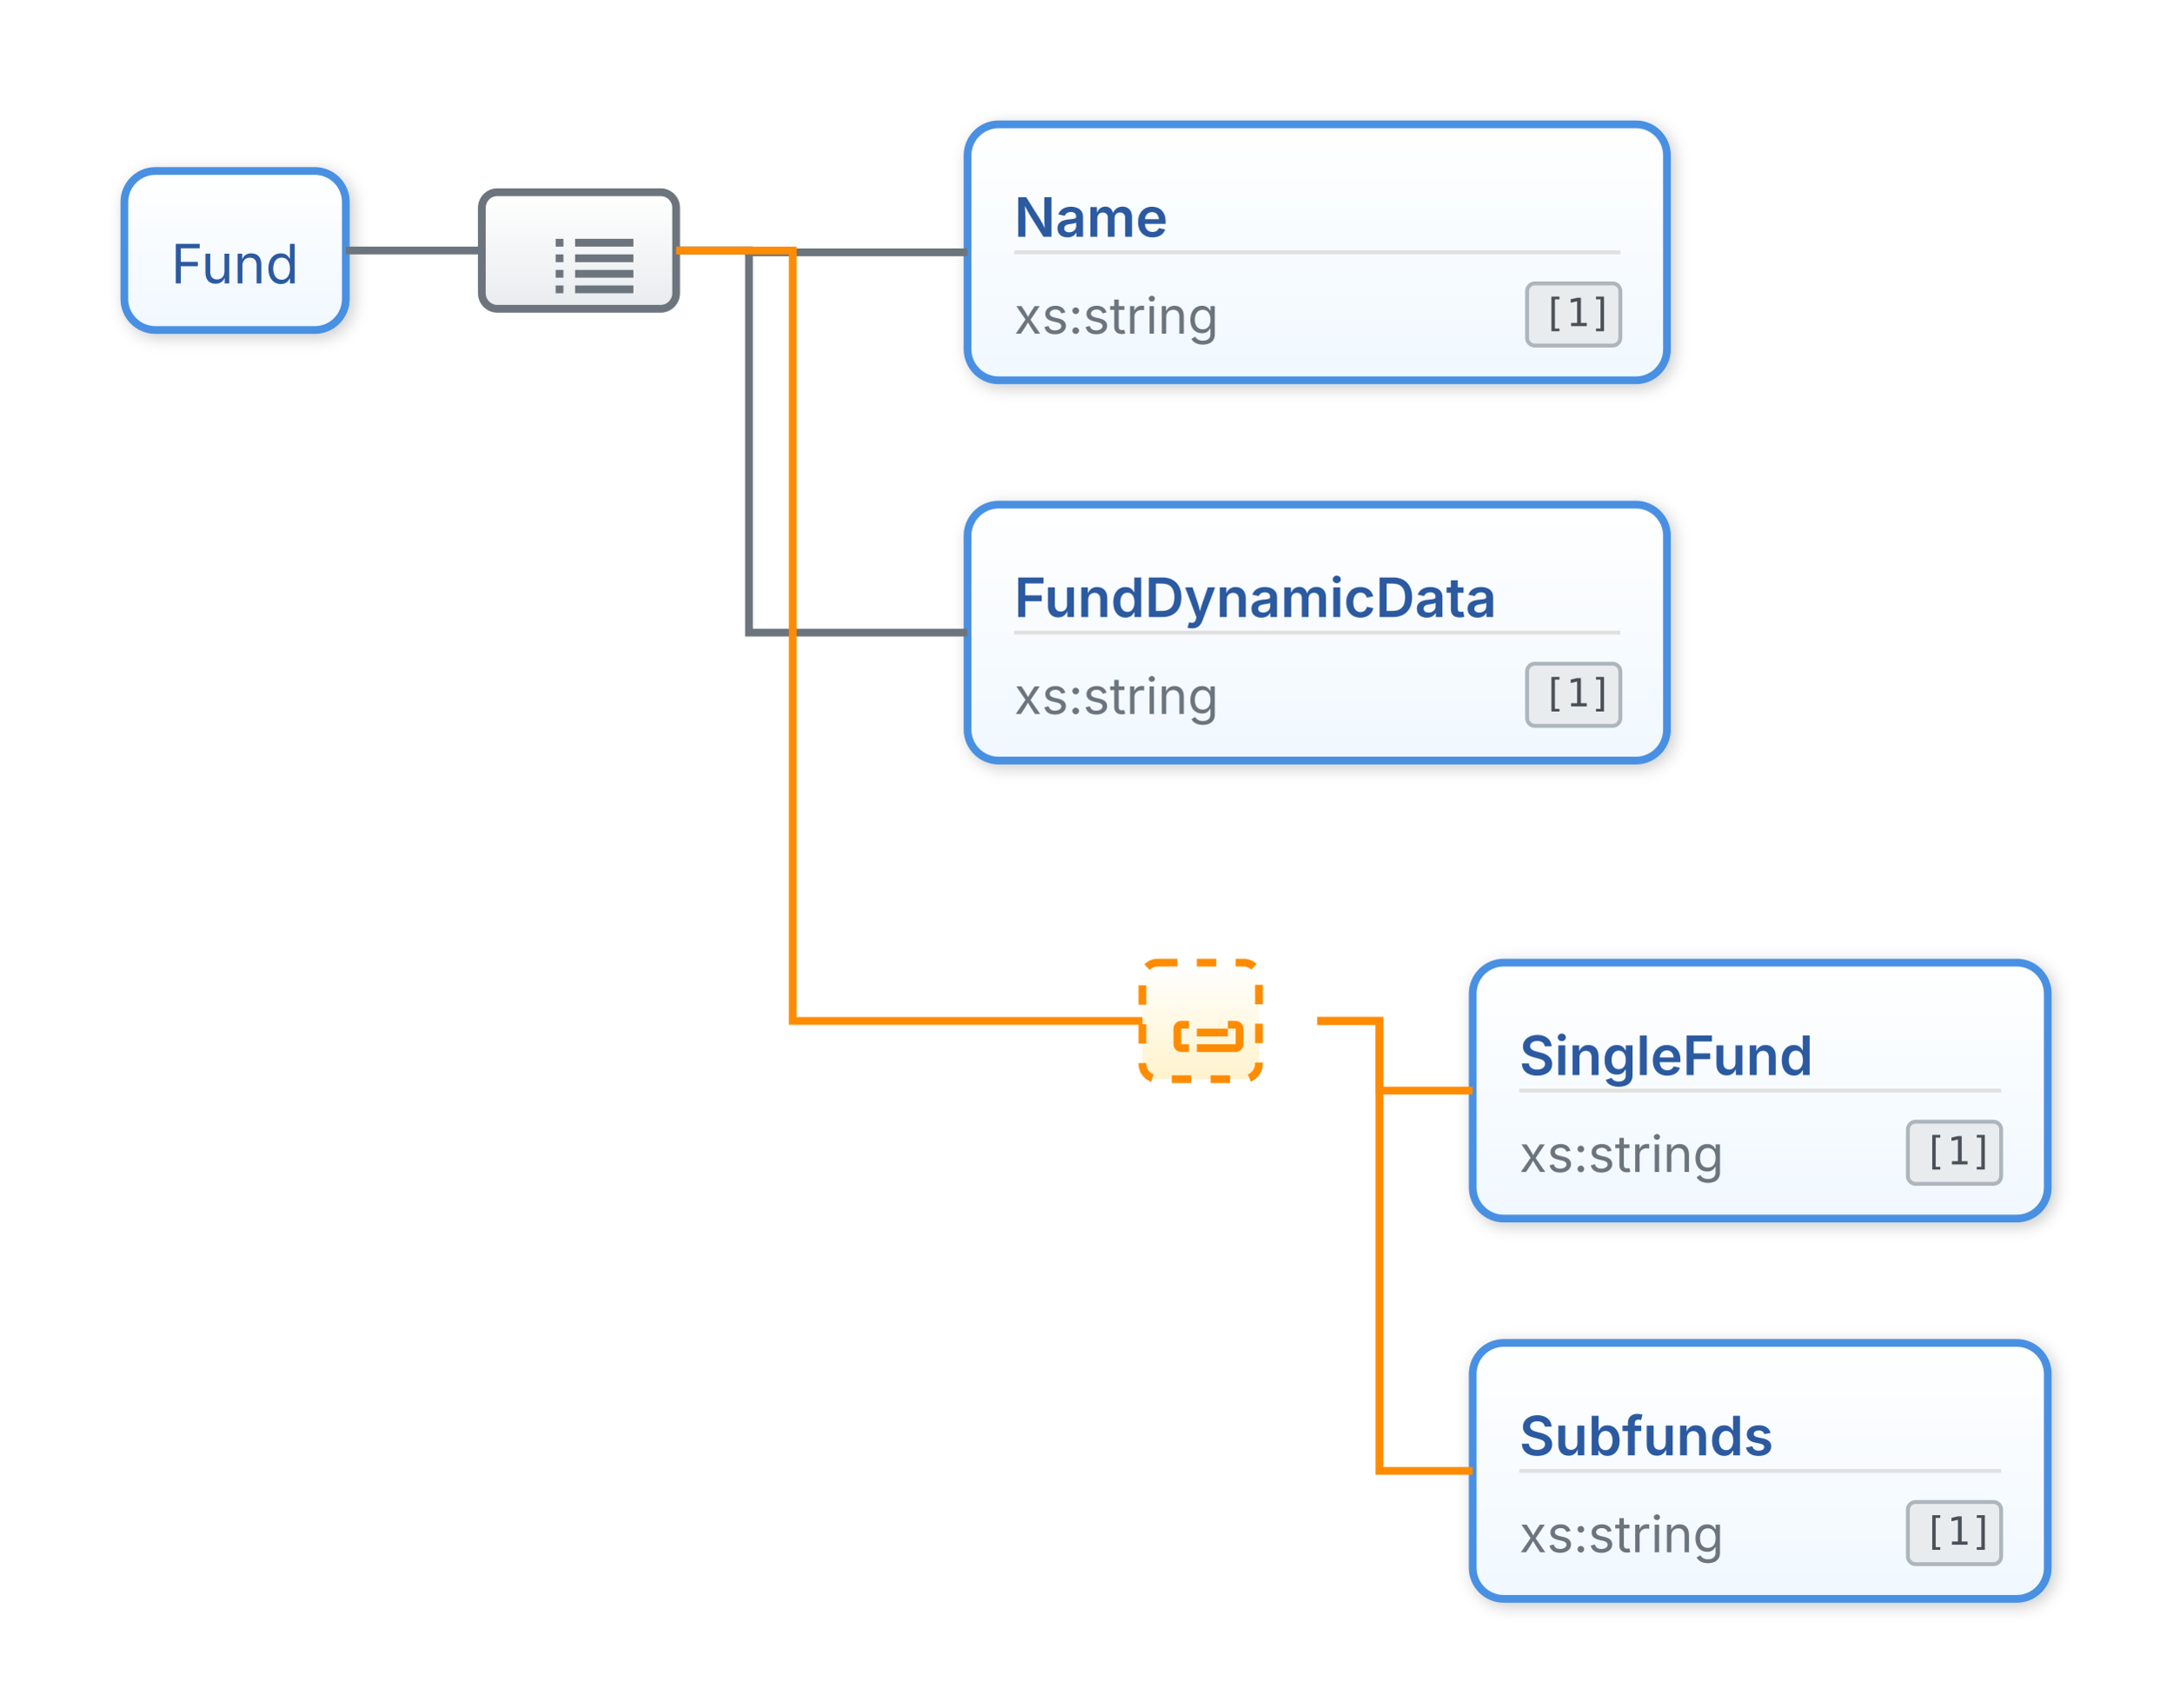
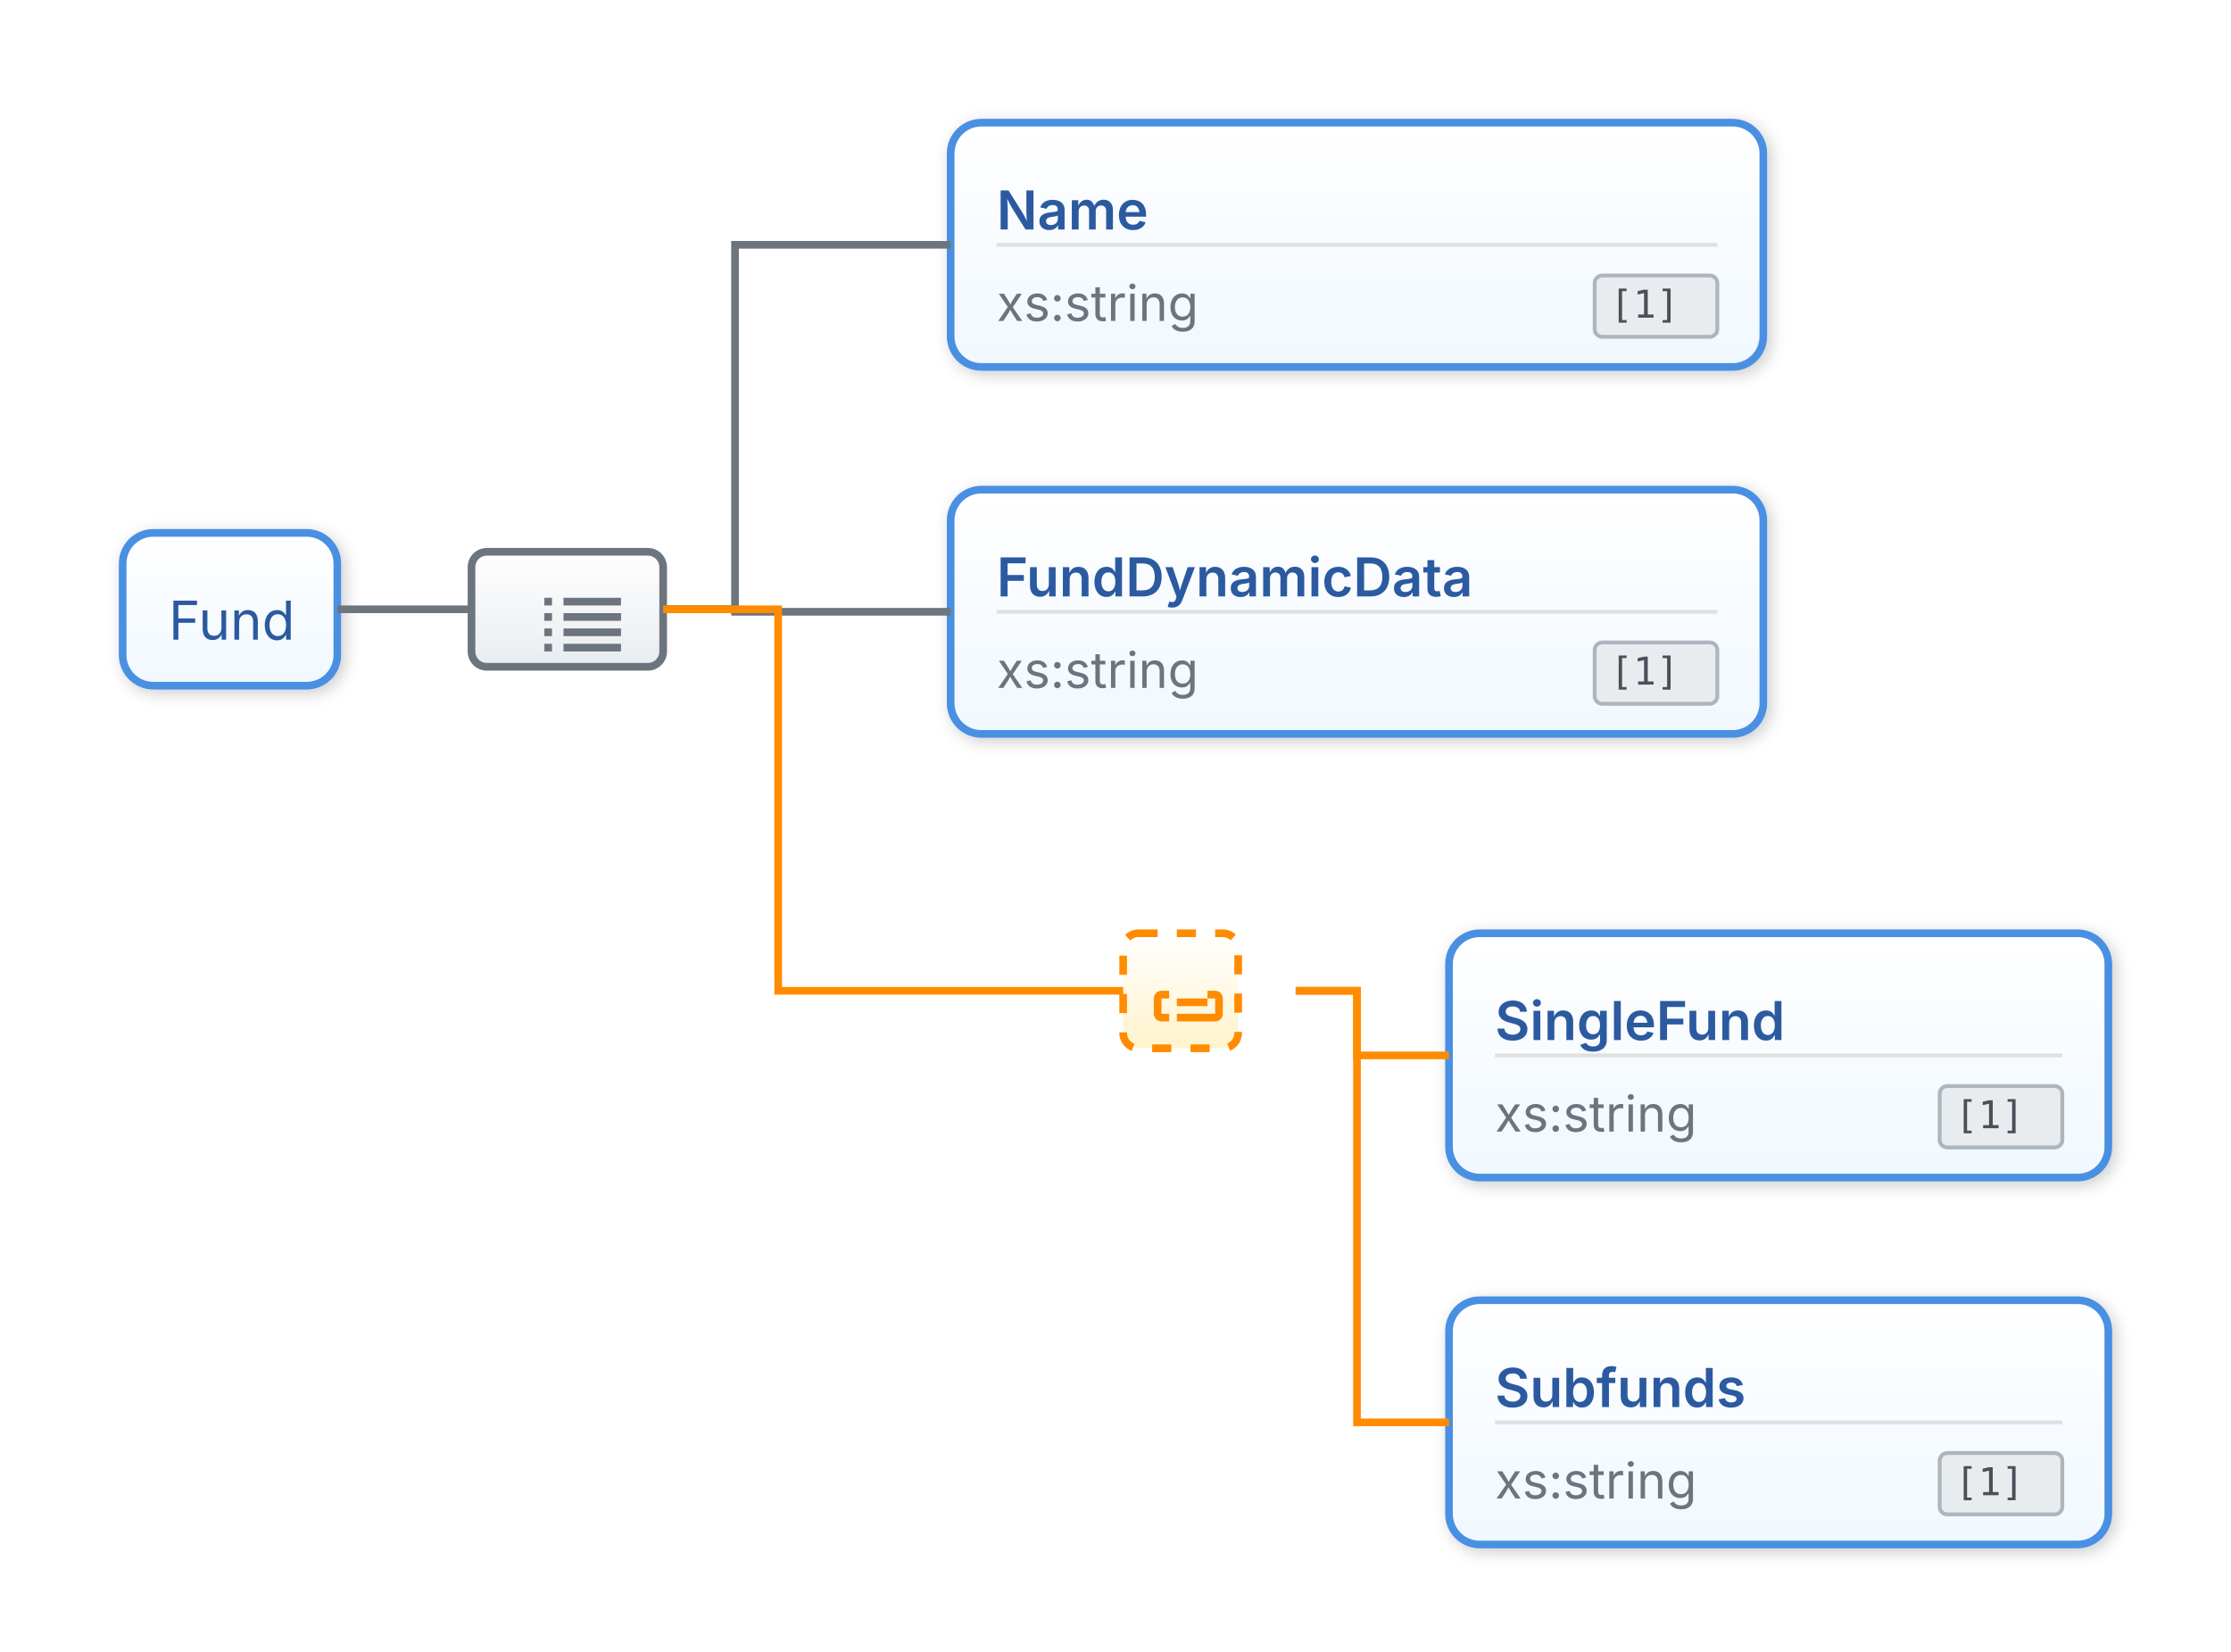
- <svg xmlns="http://www.w3.org/2000/svg" xmlns:xlink="http://www.w3.org/1999/xlink" style="background-color: #f0f8ff" width="559.0" height="439.516">
+ <svg xmlns="http://www.w3.org/2000/svg" xmlns:xlink="http://www.w3.org/1999/xlink" style="background-color: #f0f8ff" width="582.0" height="430.875">
  <defs>
    <linearGradient y2="100%" id="elementGradient" x1="0%" x2="0%" y1="0%">
      <stop stop-color="#ffffff" offset="0%" />
      <stop stop-color="#f0f8ff" offset="100%" />
    </linearGradient>
    <linearGradient y2="100%" id="attributeGradient" x1="0%" x2="0%" y1="0%">
      <stop stop-color="#ffffff" offset="0%" />
      <stop stop-color="#f9f5e7" offset="100%" />
    </linearGradient>
    <linearGradient y2="100%" id="sequenceGradient" x1="0%" x2="0%" y1="0%">
      <stop stop-color="#ffffff" offset="0%" />
      <stop stop-color="#e9ecef" offset="100%" />
    </linearGradient>
    <linearGradient y2="100%" id="choiceGradient" x1="0%" x2="0%" y1="0%">
      <stop stop-color="#ffffff" offset="0%" />
      <stop stop-color="#fff3cd" offset="100%" />
    </linearGradient>
    <linearGradient y2="100%" id="anyGradient" x1="0%" x2="0%" y1="0%">
      <stop stop-color="#ffffff" offset="0%" />
      <stop stop-color="#dee2e6" offset="100%" />
    </linearGradient>
    <linearGradient y2="100%" id="structuralGradient" x1="0%" x2="0%" y1="0%">
      <stop stop-color="#ffffff" offset="0%" />
      <stop stop-color="#e9ecef" offset="100%" />
    </linearGradient>
    <style>.hoverable-rect { transition: all 0.3s ease; cursor: pointer; } .hoverable-rect:hover { transform: translateY(-1px); filter: drop-shadow(0 3px 6px rgba(0, 0, 0, 0.2)); } .connection-line { transition: stroke-width 0.2s ease; } .connection-line:hover { stroke-width: 2.5; } .cardinality-text { font-weight: 600; font-size: 10px; } .element-icon { fill: #4a90e2; } .attribute-icon { fill: #d4a147; }</style>
    <filter width="200%" x="-50%" height="200%" id="dropShadow" y="-50%">
      <feGaussianBlur stdDeviation="2" in="SourceAlpha" />
      <feOffset result="offsetblur" dx="1" dy="1" />
      <feFlood flood-color="black" flood-opacity="0.2" />
      <feComposite in2="offsetblur" operator="in" />
      <feMerge>
        <feMergeNode />
        <feMergeNode in="SourceGraphic" />
      </feMerge>
    </filter>
    <g style="stroke: #4a90e2; stroke-width: 2; stroke-linecap: round;" id="modern-plus-icon">
      <circle fill="#f0f8ff" stroke-width="1.5" r="10" cx="12" cy="12" stroke="#4a90e2" />
      <line y2="17" x1="12" x2="12" y1="7" />
      <line y2="12" x1="7" x2="17" y1="12" />
    </g>
    <g id="string-icon">
      <path fill="#28a745" d="M2.5 4v1.5c0 .83.67 1.5 1.5 1.5h1v1h-1c-.83 0-1.5.67-1.5 1.5V11c0 .55-.45 1-1 1H0v-1h.5c.28 0 .5-.22.5-.5V9s0-2.5 0-2.5c0-.83.67-1.5 1.5-1.5h1v-1h-1C1.67 4 1 3.33 1 2.5V1c0-.55.45-1 1-1H1v1h-.5c-.28 0-.5.22-.5.5V3s0 2.5 0 2.5c0 .83-.67 1.5-1.5 1.5h-1z" />
    </g>
    <g id="numeric-icon">
      <path fill="#007bff" d="M1.5 6l.5 2H1l-.5-2H0V5h.5L0 3h1l.5 2h1L2 3h1l.5 2H4v1h-.5L4 8H3l-.5-2h-1z" />
    </g>
    <g id="date-icon">
      <path fill="#fd7e14" d="M3.5 0c-.28 0-.5.22-.5.5v.5h-1v-.5c0-.28-.22-.5-.5-.5s-.5.22-.5.5v.5H0v8h8V1h-1v-.5c0-.28-.22-.5-.5-.5s-.5.22-.5.5v.5h-2v-.5c0-.28-.22-.5-.5-.5zM1 2h6v2H1V2zm0 3h6v3H1V5z" />
    </g>
    <g id="boolean-icon">
      <path fill="#6f42c1" d="M7 1L3.5 4.5 1 2l-1 1 3.5 3.5L8 2z" />
    </g>
    <g id="binary-icon">
      <path fill="#6c757d" d="M1 1v6h6V3L5 1H1zm4 0v2h2L5 1zm-3 3h2v1H2V4zm0 2h4v1H2V6z" />
    </g>
    <g id="uri-icon">
      <path fill="#17a2b8" d="M2 3h1v1H2V3zm3 0h1v1H5V3zM1.5 1C.67 1 0 1.67 0 2.5S.67 4 1.5 4h.25L2 3.75v-.5l-.25-.25H1.5c-.28 0-.5-.22-.5-.5s.22-.5.5-.5h1c.28 0 .5.22.5.5v.25l.25.25h.5l.25-.25V2.5c0-.83-.67-1.5-1.5-1.5h-1z" />
    </g>
    <g id="qname-icon">
      <path fill="#e83e8c" d="M0 2v4c0 .55.45 1 1 1h2.5L7 3.5v-1L3.5 0H1C.45 0 0 .45 0 2zm5.5 1.5L3 5H1V2h2.5L5.5 3.5z" />
    </g>
    <g id="language-icon">
      <path fill="#20c997" d="M4 0C1.79 0 0 1.79 0 4s1.79 4 4 4 4-1.79 4-4-1.79-4-4-4zm2 7c-.02-.02-.05-.03-.08-.03H5c-.28 0-.5-.22-.5-.5 0-.25.19-.46.44-.5.02 0 .04-.01.06-.01h1c.83 0 1.5-.67 1.5-1.5 0-.78-.6-1.42-1.36-1.49C6.09 2.95 6.05 2.93 6 2.93c-.28 0-.5-.22-.5-.5s.22-.5.5-.5c.05 0 .09.02.14.03C6.36 1.94 6.6 2 6.5 2c0 0 .5.22.5.5s-.22.5-.5.5c-.28 0-.5-.22-.5-.5 0-.02.01-.04.01-.06h-1c-.83 0-1.5.67-1.5 1.5 0 .78.6 1.42 1.36 1.49C4.91 5.05 4.95 5.07 5 5.07c.28 0 .5.22.5.5s-.22.5-.5.5c-.05 0-.09-.02-.14-.03C4.64 6.06 4.4 6 4.5 6z" />
    </g>
    <g id="complex-icon" transform="scale(0.5)">
      <rect x="5" y="0" fill="none" width="6" height="4" stroke="#dc3545" stroke-width="1.5" />
      <rect x="0" y="12" fill="none" width="6" height="4" stroke="#dc3545" stroke-width="1.5" />
      <rect x="10" y="12" fill="none" width="6" height="4" stroke="#dc3545" stroke-width="1.5" />
      <line y2="10" stroke-width="1.5" x1="8" x2="8" stroke="#dc3545" y1="4" />
      <line y2="10" stroke-width="1.5" x1="3" x2="13" stroke="#dc3545" y1="10" />
      <line y2="12" stroke-width="1.5" x1="3" x2="3" stroke="#dc3545" y1="10" />
      <line y2="12" stroke-width="1.5" x1="13" x2="13" stroke="#dc3545" y1="10" />
    </g>
    <g id="default-icon">
      <path fill="#4a90e2" d="M4 0C1.79 0 0 1.79 0 4s1.79 4 4 4 4-1.79 4-4-1.79-4-4-4zm0 6c-.55 0-1-.45-1-1s.45-1 1-1 1 .45 1 1-.45 1-1 1z" />
    </g>
    <g id="sequence-icon">
      <path fill="#6c757d" d="M2,17H4V19H2V17M2,13H4V15H2V13M2,9H4V11H2V9M2,5H4V7H2V5M7,5H22V7H7V5M7,9H22V11H7V9M7,13H22V15H7V13M7,17H22V19H7V17Z" />
    </g>
    <g id="choice-icon">
      <path fill="#ff8c00" d="M8,10V12H16V10H8M8,14V16H16V14H8M18,8C19.11,8 20,8.9 20,10V14C20,15.11 19.11,16 18,16H16V14H18V10H16V8H18M6,8V10H4V14H6V16H4C2.89,16 2,15.11 2,14V10C2,8.9 2.89,8 4,8H6Z" />
    </g>
  </defs>
  <a href="#">
-     <rect x="32" y="44" fill="#f0f8ff" width="57.0" style="stroke: #4a90e2; stroke-width: 2; fill: url(#elementGradient); filter: url(#dropShadow);" filter="url(#dropShadow)" class="hoverable-rect" rx="8" ry="8" height="40.939" id="/Fund" />
-     <text x="44" fill="#2c5aa0" y="72.939" font-size="14" font-family="'Inter', -apple-system, BlinkMacSystemFont, 'Segoe UI', 'Helvetica Neue', Arial, sans-serif">Fund</text>
+     <rect x="32" y="139" fill="#f0f8ff" width="56.0" style="stroke: #4a90e2; stroke-width: 2; fill: url(#elementGradient); filter: url(#dropShadow);" filter="url(#dropShadow)" class="hoverable-rect" rx="8" ry="8" height="39.859" id="/Fund" />
+     <text x="44" fill="#2c5aa0" y="166.859" font-size="14" font-family="'Inter', -apple-system, BlinkMacSystemFont, 'Segoe UI', 'Helvetica Neue', Arial, sans-serif">Fund</text>
  </a>
  <g id="modern-comment">
-     <text font-style="italic" x="44" fill="#6c757d" font-size="13" y="102.939" font-family="'Inter', -apple-system, BlinkMacSystemFont, 'Segoe UI', 'Helvetica Neue', Arial, sans-serif" />
+     <text font-style="italic" x="44" fill="#6c757d" font-size="13" y="196.859" font-family="'Inter', -apple-system, BlinkMacSystemFont, 'Segoe UI', 'Helvetica Neue', Arial, sans-serif" />
  </g>
-   <line y2="64.47" style="stroke: #6c757d; stroke-width: 2; fill: none;" x1="89.0" class="connection-line" x2="124.0" y1="64.47" />
+   <line y2="158.93" style="stroke: #6c757d; stroke-width: 2; fill: none;" x1="88.0" class="connection-line" x2="123.0" y1="158.93" />
  <g>
-     <rect x="124.0" y="49.47" fill="url(#sequenceGradient)" width="50.0" rx="4" ry="4" height="30.0" stroke="#6c757d" stroke-width="2" />
-     <use x="141.0" y="56.47" xlink:href="#sequence-icon" />
+     <rect x="123.0" y="143.93" fill="url(#sequenceGradient)" width="50.0" rx="4" ry="4" height="30.0" stroke="#6c757d" stroke-width="2" />
+     <use x="140.0" y="150.93" xlink:href="#sequence-icon" />
  </g>
  <a href="Name_3750c6f5f8485c3fad597eee321054b2.html">
-     <rect x="249.0" y="32.0" fill="#f0f8ff" width="180.0" style="stroke: #4a90e2; stroke-width: 2; fill: url(#elementGradient); filter: url(#dropShadow);" filter="url(#dropShadow)" class="hoverable-rect" rx="8" ry="8" height="65.879" id="/Fund/SEQUENCE_1/Name" />
+     <rect x="248.0" y="32.0" fill="#f0f8ff" width="212.0" style="stroke: #4a90e2; stroke-width: 2; fill: url(#elementGradient); filter: url(#dropShadow);" filter="url(#dropShadow)" class="hoverable-rect" rx="8" ry="8" height="63.719" id="/Fund/SEQUENCE_1/Name" />
    <g>
-       <text x="261.0" fill="#2c5aa0" y="60.939" font-size="14" font-weight="600" font-family="'Inter', -apple-system, BlinkMacSystemFont, 'Segoe UI', 'Helvetica Neue', Arial, sans-serif">Name</text>
-       <line y2="64.939" stroke-width="1" x1="261.0" x2="417.0" stroke="#e0e0e0" y1="64.939" />
-       <text x="261.0" fill="#6c757d" y="85.879" font-size="13" font-family="'Inter', -apple-system, BlinkMacSystemFont, 'Segoe UI', 'Helvetica Neue', Arial, sans-serif">xs:string</text>
+       <text x="260.0" fill="#2c5aa0" y="59.859" font-size="14" font-weight="600" font-family="'Inter', -apple-system, BlinkMacSystemFont, 'Segoe UI', 'Helvetica Neue', Arial, sans-serif">Name</text>
+       <line y2="63.859" stroke-width="1" x1="260.0" x2="448.0" stroke="#e0e0e0" y1="63.859" />
+       <text x="260.0" fill="#6c757d" y="83.719" font-size="13" font-family="'Inter', -apple-system, BlinkMacSystemFont, 'Segoe UI', 'Helvetica Neue', Arial, sans-serif">xs:string</text>
      <g>
-         <rect x="393.0" y="72.939" fill="#e9ecef" width="24.0" rx="2" ry="2" height="16" stroke="#adb5bd" stroke-width="1" />
-         <text x="397.0" fill="#495057" y="83.939" font-size="10" font-weight="500" font-family="monospace">[1]</text>
+         <rect x="416.0" y="71.859" fill="#e9ecef" width="32.0" rx="2" ry="2" height="16" stroke="#adb5bd" stroke-width="1" />
+         <text x="420.0" fill="#495057" y="82.859" font-size="10" font-weight="500" font-family="monospace">[1]</text>
      </g>
    </g>
  </a>
-   <path fill="none" stroke-width="2" d="M 174.0 64.47 H 192.75 V 64.939 H 249.0" stroke="#6c757d" />
+   <path fill="none" stroke-width="2" d="M 173.0 158.93 H 191.75 V 63.859 H 248.0" stroke="#6c757d" />
  <a href="FundDynamicData_bb29e5655e5370bba6c0410d72b34aa6.html">
-     <rect x="249.0" y="129.879" fill="#f0f8ff" width="180.0" style="stroke: #4a90e2; stroke-width: 2; fill: url(#elementGradient); filter: url(#dropShadow);" filter="url(#dropShadow)" class="hoverable-rect" rx="8" ry="8" height="65.879" id="/Fund/SEQUENCE_1/FundDynamicData" />
+     <rect x="248.0" y="127.719" fill="#f0f8ff" width="212.0" style="stroke: #4a90e2; stroke-width: 2; fill: url(#elementGradient); filter: url(#dropShadow);" filter="url(#dropShadow)" class="hoverable-rect" rx="8" ry="8" height="63.719" id="/Fund/SEQUENCE_1/FundDynamicData" />
    <g>
-       <text x="261.0" fill="#2c5aa0" y="158.818" font-size="14" font-weight="600" font-family="'Inter', -apple-system, BlinkMacSystemFont, 'Segoe UI', 'Helvetica Neue', Arial, sans-serif">FundDynamicData</text>
-       <line y2="162.818" stroke-width="1" x1="261.0" x2="417.0" stroke="#e0e0e0" y1="162.818" />
-       <text x="261.0" fill="#6c757d" y="183.758" font-size="13" font-family="'Inter', -apple-system, BlinkMacSystemFont, 'Segoe UI', 'Helvetica Neue', Arial, sans-serif">xs:string</text>
+       <text x="260.0" fill="#2c5aa0" y="155.578" font-size="14" font-weight="600" font-family="'Inter', -apple-system, BlinkMacSystemFont, 'Segoe UI', 'Helvetica Neue', Arial, sans-serif">FundDynamicData</text>
+       <line y2="159.578" stroke-width="1" x1="260.0" x2="448.0" stroke="#e0e0e0" y1="159.578" />
+       <text x="260.0" fill="#6c757d" y="179.438" font-size="13" font-family="'Inter', -apple-system, BlinkMacSystemFont, 'Segoe UI', 'Helvetica Neue', Arial, sans-serif">xs:string</text>
      <g>
-         <rect x="393.0" y="170.818" fill="#e9ecef" width="24.0" rx="2" ry="2" height="16" stroke="#adb5bd" stroke-width="1" />
-         <text x="397.0" fill="#495057" y="181.818" font-size="10" font-weight="500" font-family="monospace">[1]</text>
+         <rect x="416.0" y="167.578" fill="#e9ecef" width="32.0" rx="2" ry="2" height="16" stroke="#adb5bd" stroke-width="1" />
+         <text x="420.0" fill="#495057" y="178.578" font-size="10" font-weight="500" font-family="monospace">[1]</text>
      </g>
    </g>
  </a>
-   <path fill="none" stroke-width="2" d="M 174.0 64.47 H 192.75 V 162.818 H 249.0" stroke="#6c757d" />
+   <path fill="none" stroke-width="2" d="M 173.0 158.93 H 191.75 V 159.578 H 248.0" stroke="#6c757d" />
  <g>
-     <rect x="294.0" y="247.758" fill="url(#choiceGradient)" width="30.0" rx="4" stroke-dasharray="5,5" ry="4" height="30.0" stroke="#ff8c00" stroke-width="2" />
-     <use x="300.0" y="254.758" xlink:href="#choice-icon" />
+     <rect x="293.0" y="243.438" fill="url(#choiceGradient)" width="30.0" rx="4" stroke-dasharray="5,5" ry="4" height="30.0" stroke="#ff8c00" stroke-width="2" />
+     <use x="299.0" y="250.438" xlink:href="#choice-icon" />
  </g>
-   <path fill="none" stroke-width="2" d="M 174.0 64.47 H 204.0 V 262.758 H 294.0" stroke="#ff8c00" />
+   <path fill="none" stroke-width="2" d="M 173.0 158.93 H 203.0 V 258.438 H 293.0" stroke="#ff8c00" />
  <a href="SingleFund_2d9bb4835d2ccdede2366aabb891564a.html">
-     <rect x="379.0" y="247.758" fill="#f0f8ff" width="148.0" style="stroke: #4a90e2; stroke-width: 2; fill: url(#elementGradient); filter: url(#dropShadow);" filter="url(#dropShadow)" class="hoverable-rect" rx="8" ry="8" height="65.879" id="/Fund/SEQUENCE_1/CHOICE_3/SingleFund" />
+     <rect x="378.0" y="243.438" fill="#f0f8ff" width="172.0" style="stroke: #4a90e2; stroke-width: 2; fill: url(#elementGradient); filter: url(#dropShadow);" filter="url(#dropShadow)" class="hoverable-rect" rx="8" ry="8" height="63.719" id="/Fund/SEQUENCE_1/CHOICE_3/SingleFund" />
    <g>
-       <text x="391.0" fill="#2c5aa0" y="276.697" font-size="14" font-weight="600" font-family="'Inter', -apple-system, BlinkMacSystemFont, 'Segoe UI', 'Helvetica Neue', Arial, sans-serif">SingleFund</text>
-       <line y2="280.697" stroke-width="1" x1="391.0" x2="515.0" stroke="#e0e0e0" y1="280.697" />
-       <text x="391.0" fill="#6c757d" y="301.637" font-size="13" font-family="'Inter', -apple-system, BlinkMacSystemFont, 'Segoe UI', 'Helvetica Neue', Arial, sans-serif">xs:string</text>
+       <text x="390.0" fill="#2c5aa0" y="271.297" font-size="14" font-weight="600" font-family="'Inter', -apple-system, BlinkMacSystemFont, 'Segoe UI', 'Helvetica Neue', Arial, sans-serif">SingleFund</text>
+       <line y2="275.297" stroke-width="1" x1="390.0" x2="538.0" stroke="#e0e0e0" y1="275.297" />
+       <text x="390.0" fill="#6c757d" y="295.156" font-size="13" font-family="'Inter', -apple-system, BlinkMacSystemFont, 'Segoe UI', 'Helvetica Neue', Arial, sans-serif">xs:string</text>
      <g>
-         <rect x="491.0" y="288.697" fill="#e9ecef" width="24.0" rx="2" ry="2" height="16" stroke="#adb5bd" stroke-width="1" />
-         <text x="495.0" fill="#495057" y="299.697" font-size="10" font-weight="500" font-family="monospace">[1]</text>
+         <rect x="506.0" y="283.297" fill="#e9ecef" width="32.0" rx="2" ry="2" height="16" stroke="#adb5bd" stroke-width="1" />
+         <text x="510.0" fill="#495057" y="294.297" font-size="10" font-weight="500" font-family="monospace">[1]</text>
      </g>
    </g>
  </a>
-   <path fill="none" stroke-width="2" d="M 339.0 262.758 H 355.0 V 280.697 H 379.0" stroke="#ff8c00" />
+   <path fill="none" stroke-width="2" d="M 338.0 258.438 H 354.0 V 275.297 H 378.0" stroke="#ff8c00" />
  <a href="Subfunds_7296c82fb4314fb08c74f08139b519b5.html">
-     <rect x="379.0" y="345.637" fill="#f0f8ff" width="148.0" style="stroke: #4a90e2; stroke-width: 2; fill: url(#elementGradient); filter: url(#dropShadow);" filter="url(#dropShadow)" class="hoverable-rect" rx="8" ry="8" height="65.879" id="/Fund/SEQUENCE_1/CHOICE_3/Subfunds" />
+     <rect x="378.0" y="339.156" fill="#f0f8ff" width="172.0" style="stroke: #4a90e2; stroke-width: 2; fill: url(#elementGradient); filter: url(#dropShadow);" filter="url(#dropShadow)" class="hoverable-rect" rx="8" ry="8" height="63.719" id="/Fund/SEQUENCE_1/CHOICE_3/Subfunds" />
    <g>
-       <text x="391.0" fill="#2c5aa0" y="374.576" font-size="14" font-weight="600" font-family="'Inter', -apple-system, BlinkMacSystemFont, 'Segoe UI', 'Helvetica Neue', Arial, sans-serif">Subfunds</text>
-       <line y2="378.576" stroke-width="1" x1="391.0" x2="515.0" stroke="#e0e0e0" y1="378.576" />
-       <text x="391.0" fill="#6c757d" y="399.516" font-size="13" font-family="'Inter', -apple-system, BlinkMacSystemFont, 'Segoe UI', 'Helvetica Neue', Arial, sans-serif">xs:string</text>
+       <text x="390.0" fill="#2c5aa0" y="367.016" font-size="14" font-weight="600" font-family="'Inter', -apple-system, BlinkMacSystemFont, 'Segoe UI', 'Helvetica Neue', Arial, sans-serif">Subfunds</text>
+       <line y2="371.016" stroke-width="1" x1="390.0" x2="538.0" stroke="#e0e0e0" y1="371.016" />
+       <text x="390.0" fill="#6c757d" y="390.875" font-size="13" font-family="'Inter', -apple-system, BlinkMacSystemFont, 'Segoe UI', 'Helvetica Neue', Arial, sans-serif">xs:string</text>
      <g>
-         <rect x="491.0" y="386.576" fill="#e9ecef" width="24.0" rx="2" ry="2" height="16" stroke="#adb5bd" stroke-width="1" />
-         <text x="495.0" fill="#495057" y="397.576" font-size="10" font-weight="500" font-family="monospace">[1]</text>
+         <rect x="506.0" y="379.016" fill="#e9ecef" width="32.0" rx="2" ry="2" height="16" stroke="#adb5bd" stroke-width="1" />
+         <text x="510.0" fill="#495057" y="390.016" font-size="10" font-weight="500" font-family="monospace">[1]</text>
      </g>
    </g>
  </a>
-   <path fill="none" stroke-width="2" d="M 339.0 262.758 H 355.0 V 378.576 H 379.0" stroke="#ff8c00" />
+   <path fill="none" stroke-width="2" d="M 338.0 258.438 H 354.0 V 371.016 H 378.0" stroke="#ff8c00" />
</svg>
